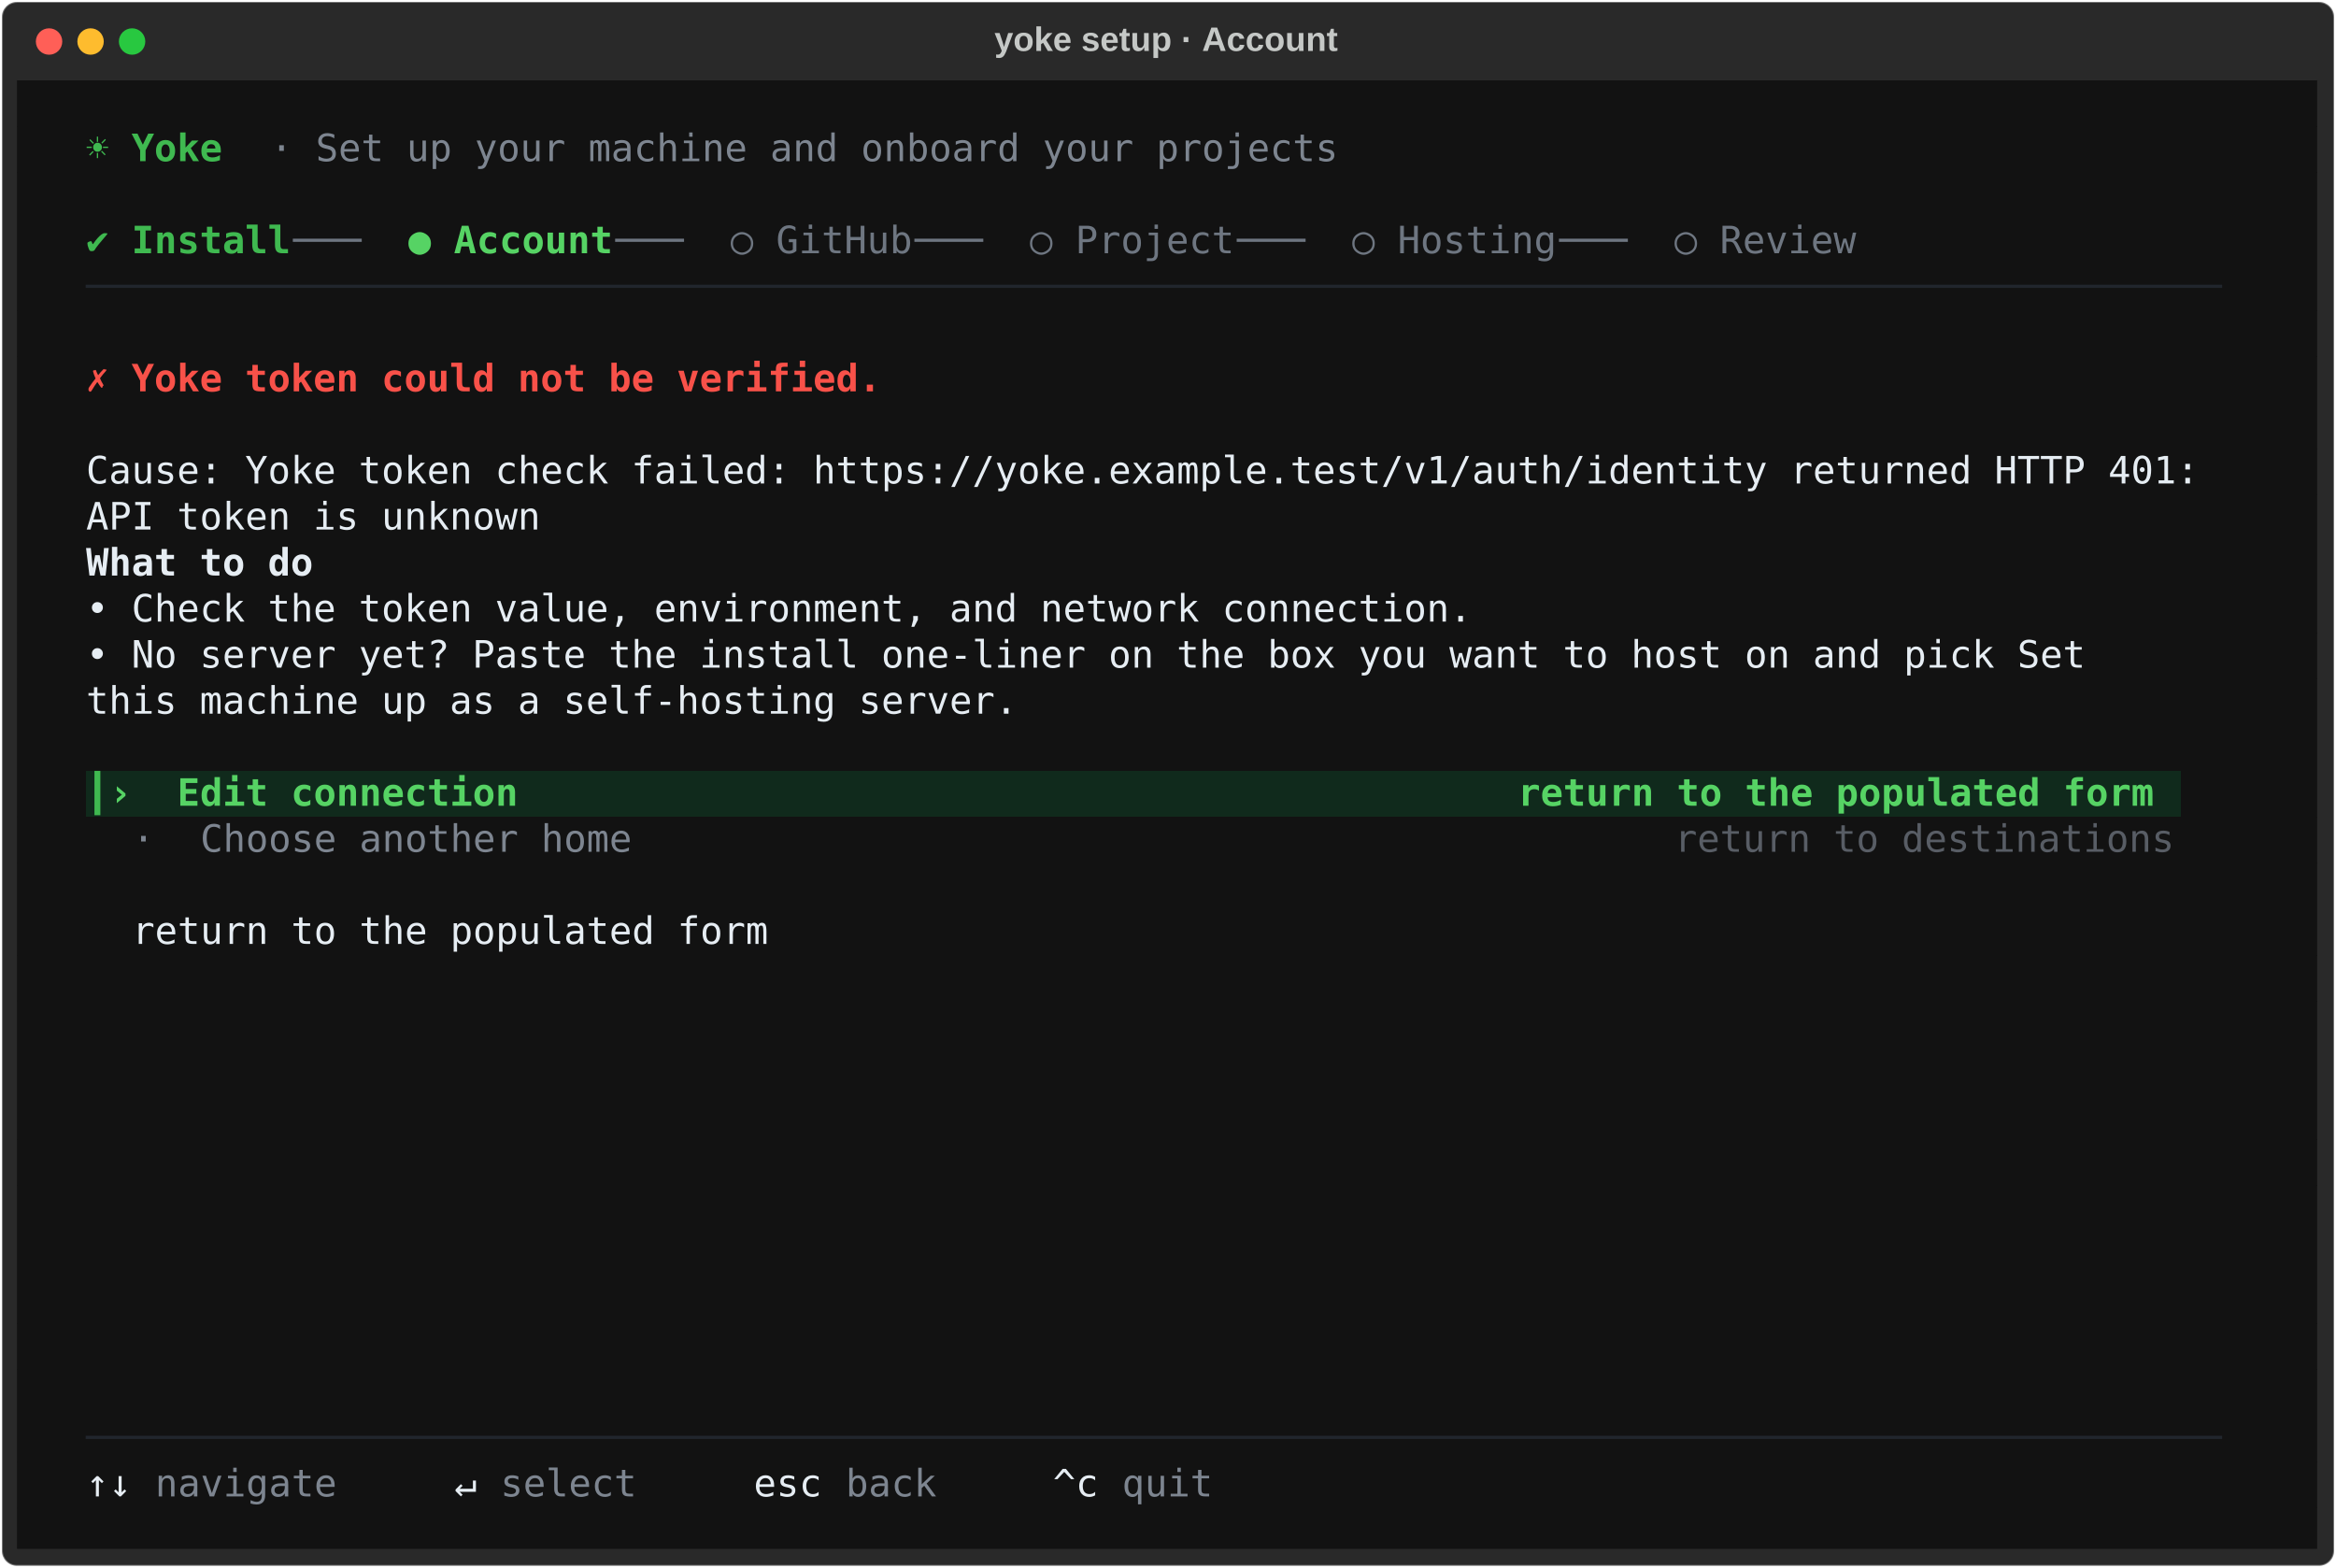
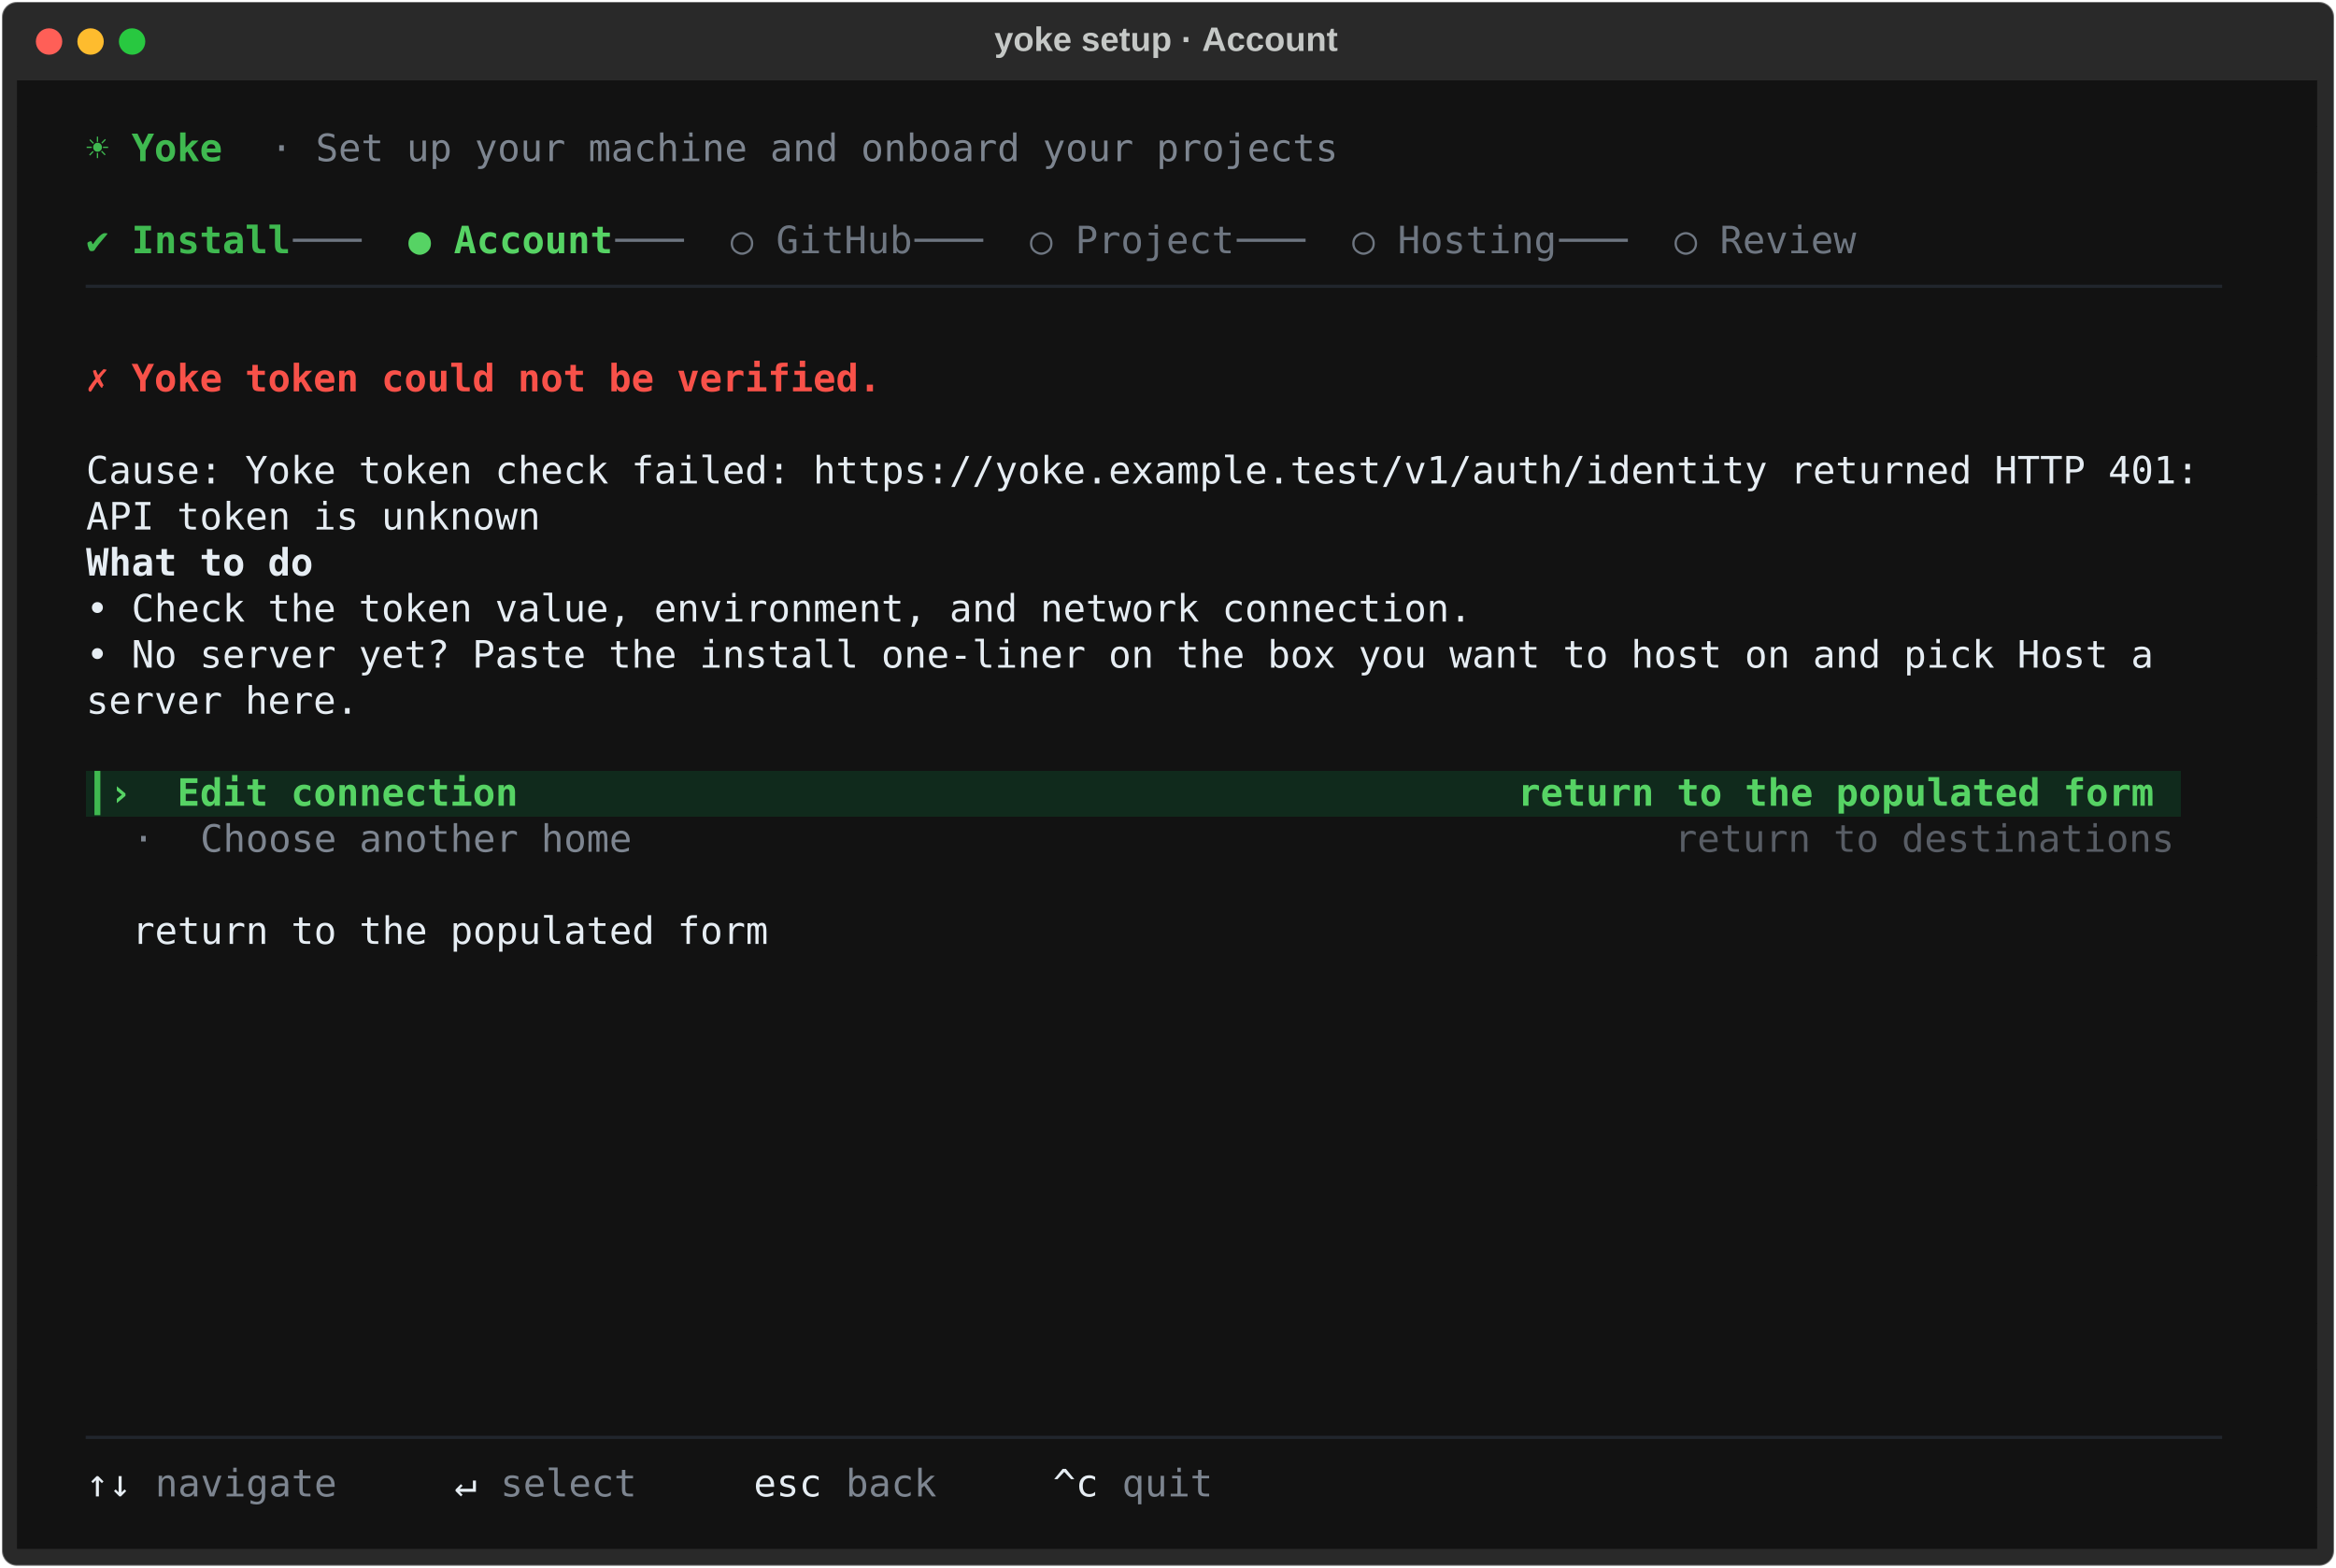
<svg xmlns="http://www.w3.org/2000/svg" class="rich-terminal" viewBox="0 0 1238 830.8">
  <style>

    @font-face {
        font-family: "Fira Code";
        src: local("FiraCode-Regular"),
                url("https://cdnjs.cloudflare.com/ajax/libs/firacode/{{VERSION}}/woff2/FiraCode-Regular.woff2") format("woff2"),
                url("https://cdnjs.cloudflare.com/ajax/libs/firacode/{{VERSION}}/woff/FiraCode-Regular.woff") format("woff");
        font-style: normal;
        font-weight: 400;
    }
    @font-face {
        font-family: "Fira Code";
        src: local("FiraCode-Bold"),
                url("https://cdnjs.cloudflare.com/ajax/libs/firacode/{{VERSION}}/woff2/FiraCode-Bold.woff2") format("woff2"),
                url("https://cdnjs.cloudflare.com/ajax/libs/firacode/{{VERSION}}/woff/FiraCode-Bold.woff") format("woff");
        font-style: bold;
        font-weight: 700;
    }

    .terminal-YOKE-matrix {
        font-family: Fira Code, monospace;
        font-size: 20px;
        line-height: 24.4px;
        font-variant-east-asian: full-width;
    }

    .terminal-YOKE-title {
        font-size: 18px;
        font-weight: bold;
        font-family: arial;
    }

.terminal-YOKE-r2 { fill: #3fb950;font-weight: bold }
.terminal-YOKE-r3 { fill: #e6edf3 }
.terminal-YOKE-r4 { fill: #7d8590 }
.terminal-YOKE-r5 { fill: #6e7681 }
.terminal-YOKE-r6 { fill: #56d364;font-weight: bold }
.terminal-YOKE-r7 { fill: #21262d }
.terminal-YOKE-r8 { fill: #f85149;font-weight: bold }
.terminal-YOKE-r9 { fill: #e6edf3;font-weight: bold }
.terminal-YOKE-r10 { fill: #3fb950 }
.terminal-YOKE-r12 { fill: #585d65 }
    </style>
  <defs>
    <clipPath id="terminal-YOKE-clip-terminal">
      <rect x="0" y="0" width="1219.0" height="779.8" />
    </clipPath>
    <clipPath id="terminal-YOKE-line-0">
      <rect x="0" y="1.5" width="1220" height="24.65" />
    </clipPath>
    <clipPath id="terminal-YOKE-line-1">
      <rect x="0" y="25.9" width="1220" height="24.65" />
    </clipPath>
    <clipPath id="terminal-YOKE-line-2">
      <rect x="0" y="50.3" width="1220" height="24.65" />
    </clipPath>
    <clipPath id="terminal-YOKE-line-3">
      <rect x="0" y="74.7" width="1220" height="24.65" />
    </clipPath>
    <clipPath id="terminal-YOKE-line-4">
      <rect x="0" y="99.1" width="1220" height="24.65" />
    </clipPath>
    <clipPath id="terminal-YOKE-line-5">
      <rect x="0" y="123.5" width="1220" height="24.65" />
    </clipPath>
    <clipPath id="terminal-YOKE-line-6">
      <rect x="0" y="147.9" width="1220" height="24.65" />
    </clipPath>
    <clipPath id="terminal-YOKE-line-7">
      <rect x="0" y="172.3" width="1220" height="24.65" />
    </clipPath>
    <clipPath id="terminal-YOKE-line-8">
      <rect x="0" y="196.7" width="1220" height="24.65" />
    </clipPath>
    <clipPath id="terminal-YOKE-line-9">
      <rect x="0" y="221.1" width="1220" height="24.65" />
    </clipPath>
    <clipPath id="terminal-YOKE-line-10">
      <rect x="0" y="245.5" width="1220" height="24.65" />
    </clipPath>
    <clipPath id="terminal-YOKE-line-11">
      <rect x="0" y="269.9" width="1220" height="24.65" />
    </clipPath>
    <clipPath id="terminal-YOKE-line-12">
      <rect x="0" y="294.3" width="1220" height="24.65" />
    </clipPath>
    <clipPath id="terminal-YOKE-line-13">
      <rect x="0" y="318.7" width="1220" height="24.65" />
    </clipPath>
    <clipPath id="terminal-YOKE-line-14">
      <rect x="0" y="343.1" width="1220" height="24.65" />
    </clipPath>
    <clipPath id="terminal-YOKE-line-15">
      <rect x="0" y="367.5" width="1220" height="24.65" />
    </clipPath>
    <clipPath id="terminal-YOKE-line-16">
      <rect x="0" y="391.9" width="1220" height="24.65" />
    </clipPath>
    <clipPath id="terminal-YOKE-line-17">
      <rect x="0" y="416.3" width="1220" height="24.65" />
    </clipPath>
    <clipPath id="terminal-YOKE-line-18">
      <rect x="0" y="440.7" width="1220" height="24.65" />
    </clipPath>
    <clipPath id="terminal-YOKE-line-19">
      <rect x="0" y="465.1" width="1220" height="24.65" />
    </clipPath>
    <clipPath id="terminal-YOKE-line-20">
      <rect x="0" y="489.5" width="1220" height="24.65" />
    </clipPath>
    <clipPath id="terminal-YOKE-line-21">
      <rect x="0" y="513.9" width="1220" height="24.65" />
    </clipPath>
    <clipPath id="terminal-YOKE-line-22">
      <rect x="0" y="538.3" width="1220" height="24.65" />
    </clipPath>
    <clipPath id="terminal-YOKE-line-23">
      <rect x="0" y="562.7" width="1220" height="24.65" />
    </clipPath>
    <clipPath id="terminal-YOKE-line-24">
      <rect x="0" y="587.1" width="1220" height="24.65" />
    </clipPath>
    <clipPath id="terminal-YOKE-line-25">
      <rect x="0" y="611.5" width="1220" height="24.65" />
    </clipPath>
    <clipPath id="terminal-YOKE-line-26">
      <rect x="0" y="635.9" width="1220" height="24.65" />
    </clipPath>
    <clipPath id="terminal-YOKE-line-27">
      <rect x="0" y="660.3" width="1220" height="24.65" />
    </clipPath>
    <clipPath id="terminal-YOKE-line-28">
      <rect x="0" y="684.7" width="1220" height="24.65" />
    </clipPath>
    <clipPath id="terminal-YOKE-line-29">
      <rect x="0" y="709.1" width="1220" height="24.65" />
    </clipPath>
    <clipPath id="terminal-YOKE-line-30">
      <rect x="0" y="733.5" width="1220" height="24.65" />
    </clipPath>
  </defs>
  <rect fill="#292929" stroke="rgba(255,255,255,0.35)" stroke-width="1" x="1" y="1" width="1236" height="828.8" rx="8" />
  <text class="terminal-YOKE-title" fill="#c5c8c6" text-anchor="middle" x="618" y="27">yoke setup · Account</text>
  <g transform="translate(26,22)">
    <circle cx="0" cy="0" r="7" fill="#ff5f57" />
    <circle cx="22" cy="0" r="7" fill="#febc2e" />
    <circle cx="44" cy="0" r="7" fill="#28c840" />
  </g>
  <g transform="translate(9, 41)" clip-path="url(#terminal-YOKE-clip-terminal)">
    <rect fill="#121212" x="0" y="1.5" width="1220" height="24.65" shape-rendering="crispEdges" />
    <rect fill="#121212" x="0" y="25.9" width="36.6" height="24.65" shape-rendering="crispEdges" />
    <rect fill="#121212" x="36.6" y="25.9" width="73.2" height="24.65" shape-rendering="crispEdges" />
    <rect fill="#121212" x="109.8" y="25.9" width="24.4" height="24.65" shape-rendering="crispEdges" />
    <rect fill="#121212" x="134.2" y="25.9" width="573.4" height="24.65" shape-rendering="crispEdges" />
    <rect fill="#121212" x="707.6" y="25.9" width="475.8" height="24.65" shape-rendering="crispEdges" />
    <rect fill="#121212" x="1183.4" y="25.9" width="36.6" height="24.65" shape-rendering="crispEdges" />
    <rect fill="#121212" x="0" y="50.3" width="1220" height="24.65" shape-rendering="crispEdges" />
    <rect fill="#121212" x="0" y="74.7" width="36.6" height="24.65" shape-rendering="crispEdges" />
    <rect fill="#121212" x="36.6" y="74.7" width="109.8" height="24.65" shape-rendering="crispEdges" />
    <rect fill="#121212" x="146.4" y="74.7" width="61" height="24.65" shape-rendering="crispEdges" />
    <rect fill="#121212" x="207.4" y="74.7" width="109.8" height="24.65" shape-rendering="crispEdges" />
    <rect fill="#121212" x="317.2" y="74.7" width="61" height="24.65" shape-rendering="crispEdges" />
    <rect fill="#121212" x="378.2" y="74.7" width="97.6" height="24.65" shape-rendering="crispEdges" />
    <rect fill="#121212" x="475.8" y="74.7" width="61" height="24.65" shape-rendering="crispEdges" />
    <rect fill="#121212" x="536.8" y="74.7" width="109.8" height="24.65" shape-rendering="crispEdges" />
    <rect fill="#121212" x="646.6" y="74.7" width="61" height="24.65" shape-rendering="crispEdges" />
    <rect fill="#121212" x="707.6" y="74.7" width="109.8" height="24.65" shape-rendering="crispEdges" />
    <rect fill="#121212" x="817.4" y="74.7" width="61" height="24.65" shape-rendering="crispEdges" />
    <rect fill="#121212" x="878.4" y="74.7" width="97.6" height="24.65" shape-rendering="crispEdges" />
    <rect fill="#121212" x="976" y="74.7" width="207.4" height="24.65" shape-rendering="crispEdges" />
    <rect fill="#121212" x="1183.4" y="74.7" width="36.6" height="24.65" shape-rendering="crispEdges" />
    <rect fill="#121212" x="0" y="99.1" width="36.6" height="24.65" shape-rendering="crispEdges" />
    <rect fill="#121212" x="36.6" y="99.1" width="1146.8" height="24.65" shape-rendering="crispEdges" />
    <rect fill="#121212" x="1183.4" y="99.1" width="36.6" height="24.65" shape-rendering="crispEdges" />
    <rect fill="#121212" x="0" y="123.5" width="1220" height="24.65" shape-rendering="crispEdges" />
    <rect fill="#121212" x="0" y="147.9" width="36.6" height="24.65" shape-rendering="crispEdges" />
    <rect fill="#121212" x="36.6" y="147.9" width="427" height="24.65" shape-rendering="crispEdges" />
    <rect fill="#121212" x="463.6" y="147.9" width="719.8" height="24.65" shape-rendering="crispEdges" />
    <rect fill="#121212" x="1183.4" y="147.9" width="36.6" height="24.65" shape-rendering="crispEdges" />
    <rect fill="#121212" x="0" y="172.3" width="36.6" height="24.65" shape-rendering="crispEdges" />
    <rect fill="#121212" x="36.6" y="172.3" width="0" height="24.65" shape-rendering="crispEdges" />
    <rect fill="#121212" x="36.6" y="172.3" width="1146.8" height="24.65" shape-rendering="crispEdges" />
    <rect fill="#121212" x="1183.4" y="172.3" width="36.6" height="24.65" shape-rendering="crispEdges" />
    <rect fill="#121212" x="0" y="196.7" width="36.6" height="24.65" shape-rendering="crispEdges" />
    <rect fill="#121212" x="36.6" y="196.7" width="1134.6" height="24.65" shape-rendering="crispEdges" />
    <rect fill="#121212" x="1171.2" y="196.7" width="12.2" height="24.65" shape-rendering="crispEdges" />
    <rect fill="#121212" x="1183.4" y="196.7" width="36.6" height="24.65" shape-rendering="crispEdges" />
    <rect fill="#121212" x="0" y="221.1" width="36.6" height="24.65" shape-rendering="crispEdges" />
    <rect fill="#121212" x="36.6" y="221.1" width="244" height="24.65" shape-rendering="crispEdges" />
    <rect fill="#121212" x="280.6" y="221.1" width="902.8" height="24.65" shape-rendering="crispEdges" />
    <rect fill="#121212" x="1183.4" y="221.1" width="36.6" height="24.65" shape-rendering="crispEdges" />
    <rect fill="#121212" x="0" y="245.5" width="36.6" height="24.65" shape-rendering="crispEdges" />
    <rect fill="#121212" x="36.6" y="245.5" width="122" height="24.65" shape-rendering="crispEdges" />
    <rect fill="#121212" x="158.6" y="245.5" width="1024.8" height="24.65" shape-rendering="crispEdges" />
    <rect fill="#121212" x="1183.4" y="245.5" width="36.6" height="24.65" shape-rendering="crispEdges" />
    <rect fill="#121212" x="0" y="269.9" width="36.6" height="24.65" shape-rendering="crispEdges" />
    <rect fill="#121212" x="36.6" y="269.9" width="768.6" height="24.65" shape-rendering="crispEdges" />
    <rect fill="#121212" x="805.2" y="269.9" width="378.2" height="24.65" shape-rendering="crispEdges" />
    <rect fill="#121212" x="1183.4" y="269.9" width="36.6" height="24.65" shape-rendering="crispEdges" />
    <rect fill="#121212" x="0" y="294.3" width="36.6" height="24.65" shape-rendering="crispEdges" />
-     <rect fill="#121212" x="36.6" y="294.3" width="1098" height="24.65" shape-rendering="crispEdges" />
-     <rect fill="#121212" x="1134.6" y="294.3" width="48.8" height="24.65" shape-rendering="crispEdges" />
+     <rect fill="#121212" x="36.6" y="294.3" width="1134.6" height="24.65" shape-rendering="crispEdges" />
+     <rect fill="#121212" x="1171.2" y="294.3" width="12.2" height="24.65" shape-rendering="crispEdges" />
    <rect fill="#121212" x="1183.4" y="294.3" width="36.6" height="24.65" shape-rendering="crispEdges" />
    <rect fill="#121212" x="0" y="318.7" width="36.6" height="24.65" shape-rendering="crispEdges" />
-     <rect fill="#121212" x="36.6" y="318.7" width="500.2" height="24.65" shape-rendering="crispEdges" />
-     <rect fill="#121212" x="536.8" y="318.7" width="646.6" height="24.65" shape-rendering="crispEdges" />
+     <rect fill="#121212" x="36.6" y="318.7" width="146.4" height="24.65" shape-rendering="crispEdges" />
+     <rect fill="#121212" x="183" y="318.7" width="1000.4" height="24.65" shape-rendering="crispEdges" />
    <rect fill="#121212" x="1183.4" y="318.7" width="36.6" height="24.65" shape-rendering="crispEdges" />
    <rect fill="#121212" x="0" y="343.1" width="36.6" height="24.65" shape-rendering="crispEdges" />
    <rect fill="#121212" x="36.6" y="343.1" width="0" height="24.65" shape-rendering="crispEdges" />
    <rect fill="#121212" x="36.6" y="343.1" width="1146.8" height="24.65" shape-rendering="crispEdges" />
    <rect fill="#121212" x="1183.4" y="343.1" width="36.6" height="24.65" shape-rendering="crispEdges" />
    <rect fill="#121212" x="0" y="367.5" width="36.6" height="24.65" shape-rendering="crispEdges" />
    <rect fill="#102a1c" x="36.6" y="367.5" width="12.2" height="24.65" shape-rendering="crispEdges" />
    <rect fill="#102a1c" x="48.8" y="367.5" width="1098" height="24.65" shape-rendering="crispEdges" />
    <rect fill="#121212" x="1146.8" y="367.5" width="36.6" height="24.65" shape-rendering="crispEdges" />
    <rect fill="#121212" x="1183.4" y="367.5" width="36.6" height="24.65" shape-rendering="crispEdges" />
    <rect fill="#121212" x="0" y="391.9" width="36.6" height="24.65" shape-rendering="crispEdges" />
    <rect fill="#121212" x="36.6" y="391.9" width="12.2" height="24.65" shape-rendering="crispEdges" />
    <rect fill="#121212" x="48.8" y="391.9" width="12.2" height="24.65" shape-rendering="crispEdges" />
    <rect fill="#121212" x="61" y="391.9" width="817.4" height="24.65" shape-rendering="crispEdges" />
    <rect fill="#121212" x="878.4" y="391.9" width="268.4" height="24.65" shape-rendering="crispEdges" />
    <rect fill="#121212" x="1146.8" y="391.9" width="36.6" height="24.65" shape-rendering="crispEdges" />
    <rect fill="#121212" x="1183.4" y="391.9" width="36.6" height="24.65" shape-rendering="crispEdges" />
    <rect fill="#121212" x="0" y="416.3" width="36.6" height="24.65" shape-rendering="crispEdges" />
    <rect fill="#121212" x="36.6" y="416.3" width="1110.2" height="24.65" shape-rendering="crispEdges" />
    <rect fill="#121212" x="1146.8" y="416.3" width="36.6" height="24.65" shape-rendering="crispEdges" />
    <rect fill="#121212" x="1183.4" y="416.3" width="36.6" height="24.65" shape-rendering="crispEdges" />
    <rect fill="#121212" x="0" y="440.7" width="36.6" height="24.65" shape-rendering="crispEdges" />
    <rect fill="#121212" x="36.6" y="440.7" width="24.4" height="24.65" shape-rendering="crispEdges" />
    <rect fill="#121212" x="61" y="440.7" width="341.6" height="24.65" shape-rendering="crispEdges" />
    <rect fill="#121212" x="402.6" y="440.7" width="707.6" height="24.65" shape-rendering="crispEdges" />
    <rect fill="#121212" x="1110.2" y="440.7" width="36.6" height="24.65" shape-rendering="crispEdges" />
    <rect fill="#121212" x="1146.8" y="440.7" width="36.6" height="24.65" shape-rendering="crispEdges" />
    <rect fill="#121212" x="1183.4" y="440.7" width="36.6" height="24.65" shape-rendering="crispEdges" />
    <rect fill="#121212" x="0" y="465.1" width="36.6" height="24.65" shape-rendering="crispEdges" />
    <rect fill="#121212" x="36.6" y="465.1" width="1146.8" height="24.65" shape-rendering="crispEdges" />
    <rect fill="#121212" x="1183.4" y="465.1" width="36.6" height="24.65" shape-rendering="crispEdges" />
    <rect fill="#121212" x="0" y="489.5" width="36.6" height="24.65" shape-rendering="crispEdges" />
    <rect fill="#121212" x="36.6" y="489.5" width="1146.8" height="24.65" shape-rendering="crispEdges" />
    <rect fill="#121212" x="1183.4" y="489.5" width="36.6" height="24.65" shape-rendering="crispEdges" />
    <rect fill="#121212" x="0" y="513.9" width="36.6" height="24.65" shape-rendering="crispEdges" />
    <rect fill="#121212" x="36.6" y="513.9" width="1146.8" height="24.65" shape-rendering="crispEdges" />
    <rect fill="#121212" x="1183.4" y="513.9" width="36.6" height="24.65" shape-rendering="crispEdges" />
    <rect fill="#121212" x="0" y="538.3" width="36.6" height="24.65" shape-rendering="crispEdges" />
    <rect fill="#121212" x="36.6" y="538.3" width="1146.8" height="24.65" shape-rendering="crispEdges" />
    <rect fill="#121212" x="1183.4" y="538.3" width="36.6" height="24.65" shape-rendering="crispEdges" />
    <rect fill="#121212" x="0" y="562.7" width="36.6" height="24.65" shape-rendering="crispEdges" />
    <rect fill="#121212" x="36.6" y="562.7" width="1146.8" height="24.65" shape-rendering="crispEdges" />
    <rect fill="#121212" x="1183.4" y="562.7" width="36.6" height="24.65" shape-rendering="crispEdges" />
    <rect fill="#121212" x="0" y="587.1" width="36.6" height="24.65" shape-rendering="crispEdges" />
    <rect fill="#121212" x="36.6" y="587.1" width="1146.8" height="24.65" shape-rendering="crispEdges" />
    <rect fill="#121212" x="1183.4" y="587.1" width="36.6" height="24.65" shape-rendering="crispEdges" />
    <rect fill="#121212" x="0" y="611.5" width="36.6" height="24.65" shape-rendering="crispEdges" />
    <rect fill="#121212" x="36.6" y="611.5" width="1146.8" height="24.65" shape-rendering="crispEdges" />
    <rect fill="#121212" x="1183.4" y="611.5" width="36.6" height="24.65" shape-rendering="crispEdges" />
    <rect fill="#121212" x="0" y="635.9" width="36.6" height="24.65" shape-rendering="crispEdges" />
    <rect fill="#121212" x="36.6" y="635.9" width="1146.8" height="24.65" shape-rendering="crispEdges" />
    <rect fill="#121212" x="1183.4" y="635.9" width="36.6" height="24.65" shape-rendering="crispEdges" />
    <rect fill="#121212" x="0" y="660.3" width="36.6" height="24.65" shape-rendering="crispEdges" />
    <rect fill="#121212" x="36.6" y="660.3" width="1146.8" height="24.65" shape-rendering="crispEdges" />
    <rect fill="#121212" x="1183.4" y="660.3" width="36.6" height="24.65" shape-rendering="crispEdges" />
    <rect fill="#121212" x="0" y="684.7" width="36.6" height="24.65" shape-rendering="crispEdges" />
    <rect fill="#121212" x="36.6" y="684.7" width="1146.8" height="24.65" shape-rendering="crispEdges" />
    <rect fill="#121212" x="1183.4" y="684.7" width="36.6" height="24.65" shape-rendering="crispEdges" />
    <rect fill="#121212" x="0" y="709.1" width="36.6" height="24.65" shape-rendering="crispEdges" />
    <rect fill="#121212" x="36.6" y="709.1" width="1146.8" height="24.65" shape-rendering="crispEdges" />
    <rect fill="#121212" x="1183.4" y="709.1" width="36.6" height="24.65" shape-rendering="crispEdges" />
    <rect fill="#121212" x="0" y="733.5" width="36.6" height="24.65" shape-rendering="crispEdges" />
    <rect fill="#121212" x="36.6" y="733.5" width="24.4" height="24.65" shape-rendering="crispEdges" />
    <rect fill="#121212" x="61" y="733.5" width="12.2" height="24.65" shape-rendering="crispEdges" />
    <rect fill="#121212" x="73.2" y="733.5" width="97.6" height="24.65" shape-rendering="crispEdges" />
    <rect fill="#121212" x="170.8" y="733.5" width="61" height="24.65" shape-rendering="crispEdges" />
    <rect fill="#121212" x="231.8" y="733.5" width="12.2" height="24.65" shape-rendering="crispEdges" />
    <rect fill="#121212" x="244" y="733.5" width="12.2" height="24.65" shape-rendering="crispEdges" />
    <rect fill="#121212" x="256.2" y="733.5" width="73.2" height="24.65" shape-rendering="crispEdges" />
    <rect fill="#121212" x="329.4" y="733.5" width="61" height="24.65" shape-rendering="crispEdges" />
    <rect fill="#121212" x="390.4" y="733.5" width="36.6" height="24.65" shape-rendering="crispEdges" />
    <rect fill="#121212" x="427" y="733.5" width="12.2" height="24.65" shape-rendering="crispEdges" />
    <rect fill="#121212" x="439.2" y="733.5" width="48.8" height="24.65" shape-rendering="crispEdges" />
    <rect fill="#121212" x="488" y="733.5" width="61" height="24.65" shape-rendering="crispEdges" />
    <rect fill="#121212" x="549" y="733.5" width="24.4" height="24.65" shape-rendering="crispEdges" />
    <rect fill="#121212" x="573.4" y="733.5" width="12.2" height="24.65" shape-rendering="crispEdges" />
    <rect fill="#121212" x="585.6" y="733.5" width="48.8" height="24.65" shape-rendering="crispEdges" />
    <rect fill="#121212" x="634.4" y="733.5" width="549" height="24.65" shape-rendering="crispEdges" />
    <rect fill="#121212" x="1183.4" y="733.5" width="36.6" height="24.65" shape-rendering="crispEdges" />
    <rect fill="#121212" x="0" y="757.9" width="1220" height="24.65" shape-rendering="crispEdges" />
    <g class="terminal-YOKE-matrix">
      <text class="terminal-YOKE-r2" x="36.6" y="44.4" textLength="73.2" clip-path="url(#terminal-YOKE-line-1)">☀ Yoke</text>
      <text class="terminal-YOKE-r4" x="134.2" y="44.4" textLength="573.4" clip-path="url(#terminal-YOKE-line-1)">· Set up your machine and onboard your projects</text>
      <text class="terminal-YOKE-r2" x="36.6" y="93.2" textLength="109.8" clip-path="url(#terminal-YOKE-line-3)">✔ Install</text>
      <text class="terminal-YOKE-r5" x="146.4" y="93.2" textLength="61" clip-path="url(#terminal-YOKE-line-3)"> ─── </text>
      <text class="terminal-YOKE-r6" x="207.4" y="93.2" textLength="109.8" clip-path="url(#terminal-YOKE-line-3)">● Account</text>
      <text class="terminal-YOKE-r5" x="317.2" y="93.2" textLength="61" clip-path="url(#terminal-YOKE-line-3)"> ─── </text>
      <text class="terminal-YOKE-r5" x="378.2" y="93.2" textLength="97.6" clip-path="url(#terminal-YOKE-line-3)">○ GitHub</text>
      <text class="terminal-YOKE-r5" x="475.8" y="93.2" textLength="61" clip-path="url(#terminal-YOKE-line-3)"> ─── </text>
      <text class="terminal-YOKE-r5" x="536.8" y="93.2" textLength="109.8" clip-path="url(#terminal-YOKE-line-3)">○ Project</text>
      <text class="terminal-YOKE-r5" x="646.6" y="93.2" textLength="61" clip-path="url(#terminal-YOKE-line-3)"> ─── </text>
      <text class="terminal-YOKE-r5" x="707.6" y="93.2" textLength="109.8" clip-path="url(#terminal-YOKE-line-3)">○ Hosting</text>
      <text class="terminal-YOKE-r5" x="817.4" y="93.2" textLength="61" clip-path="url(#terminal-YOKE-line-3)"> ─── </text>
      <text class="terminal-YOKE-r5" x="878.4" y="93.2" textLength="97.6" clip-path="url(#terminal-YOKE-line-3)">○ Review</text>
      <text class="terminal-YOKE-r7" x="36.6" y="117.6" textLength="1146.8" clip-path="url(#terminal-YOKE-line-4)">──────────────────────────────────────────────────────────────────────────────────────────────</text>
      <text class="terminal-YOKE-r8" x="36.6" y="166.4" textLength="427" clip-path="url(#terminal-YOKE-line-6)">✗ Yoke token could not be verified.</text>
      <text class="terminal-YOKE-r3" x="36.6" y="215.2" textLength="1134.6" clip-path="url(#terminal-YOKE-line-8)">Cause: Yoke token check failed: https://yoke.example.test/v1/auth/identity returned HTTP 401:</text>
      <text class="terminal-YOKE-r3" x="36.6" y="239.6" textLength="244" clip-path="url(#terminal-YOKE-line-9)">API token is unknown</text>
      <text class="terminal-YOKE-r9" x="36.6" y="264" textLength="122" clip-path="url(#terminal-YOKE-line-10)">What to do</text>
      <text class="terminal-YOKE-r3" x="36.6" y="288.4" textLength="768.6" clip-path="url(#terminal-YOKE-line-11)">  • Check the token value, environment, and network connection.</text>
-       <text class="terminal-YOKE-r3" x="36.6" y="312.8" textLength="1098" clip-path="url(#terminal-YOKE-line-12)">  • No server yet? Paste the install one-liner on the box you want to host on and pick Set</text>
-       <text class="terminal-YOKE-r3" x="36.6" y="337.2" textLength="500.2" clip-path="url(#terminal-YOKE-line-13)">this machine up as a self-hosting server.</text>
+       <text class="terminal-YOKE-r3" x="36.6" y="312.8" textLength="1134.6" clip-path="url(#terminal-YOKE-line-12)">  • No server yet? Paste the install one-liner on the box you want to host on and pick Host a</text>
+       <text class="terminal-YOKE-r3" x="36.6" y="337.2" textLength="146.4" clip-path="url(#terminal-YOKE-line-13)">server here.</text>
      <text class="terminal-YOKE-r10" x="36.6" y="386" textLength="12.2" clip-path="url(#terminal-YOKE-line-15)">┃</text>
      <text class="terminal-YOKE-r6" x="48.8" y="386" textLength="1098" clip-path="url(#terminal-YOKE-line-15)">›  Edit connection                                            return to the populated form</text>
      <text class="terminal-YOKE-r4" x="61" y="410.4" textLength="817.4" clip-path="url(#terminal-YOKE-line-16)">·  Choose another home                                             </text>
      <text class="terminal-YOKE-r12" x="878.4" y="410.4" textLength="268.4" clip-path="url(#terminal-YOKE-line-16)">return to destinations</text>
      <text class="terminal-YOKE-r3" x="61" y="459.2" textLength="341.6" clip-path="url(#terminal-YOKE-line-18)">return to the populated form</text>
      <text class="terminal-YOKE-r7" x="36.6" y="727.6" textLength="1146.8" clip-path="url(#terminal-YOKE-line-29)">──────────────────────────────────────────────────────────────────────────────────────────────</text>
      <text class="terminal-YOKE-r3" x="36.6" y="752" textLength="24.4" clip-path="url(#terminal-YOKE-line-30)">↑↓</text>
      <text class="terminal-YOKE-r4" x="73.2" y="752" textLength="97.6" clip-path="url(#terminal-YOKE-line-30)">navigate</text>
      <text class="terminal-YOKE-r3" x="231.8" y="752" textLength="12.2" clip-path="url(#terminal-YOKE-line-30)">↵</text>
      <text class="terminal-YOKE-r4" x="256.2" y="752" textLength="73.2" clip-path="url(#terminal-YOKE-line-30)">select</text>
      <text class="terminal-YOKE-r3" x="390.4" y="752" textLength="36.6" clip-path="url(#terminal-YOKE-line-30)">esc</text>
      <text class="terminal-YOKE-r4" x="439.2" y="752" textLength="48.8" clip-path="url(#terminal-YOKE-line-30)">back</text>
      <text class="terminal-YOKE-r3" x="549" y="752" textLength="24.4" clip-path="url(#terminal-YOKE-line-30)">^c</text>
      <text class="terminal-YOKE-r4" x="585.6" y="752" textLength="48.8" clip-path="url(#terminal-YOKE-line-30)">quit</text>
    </g>
  </g>
</svg>
